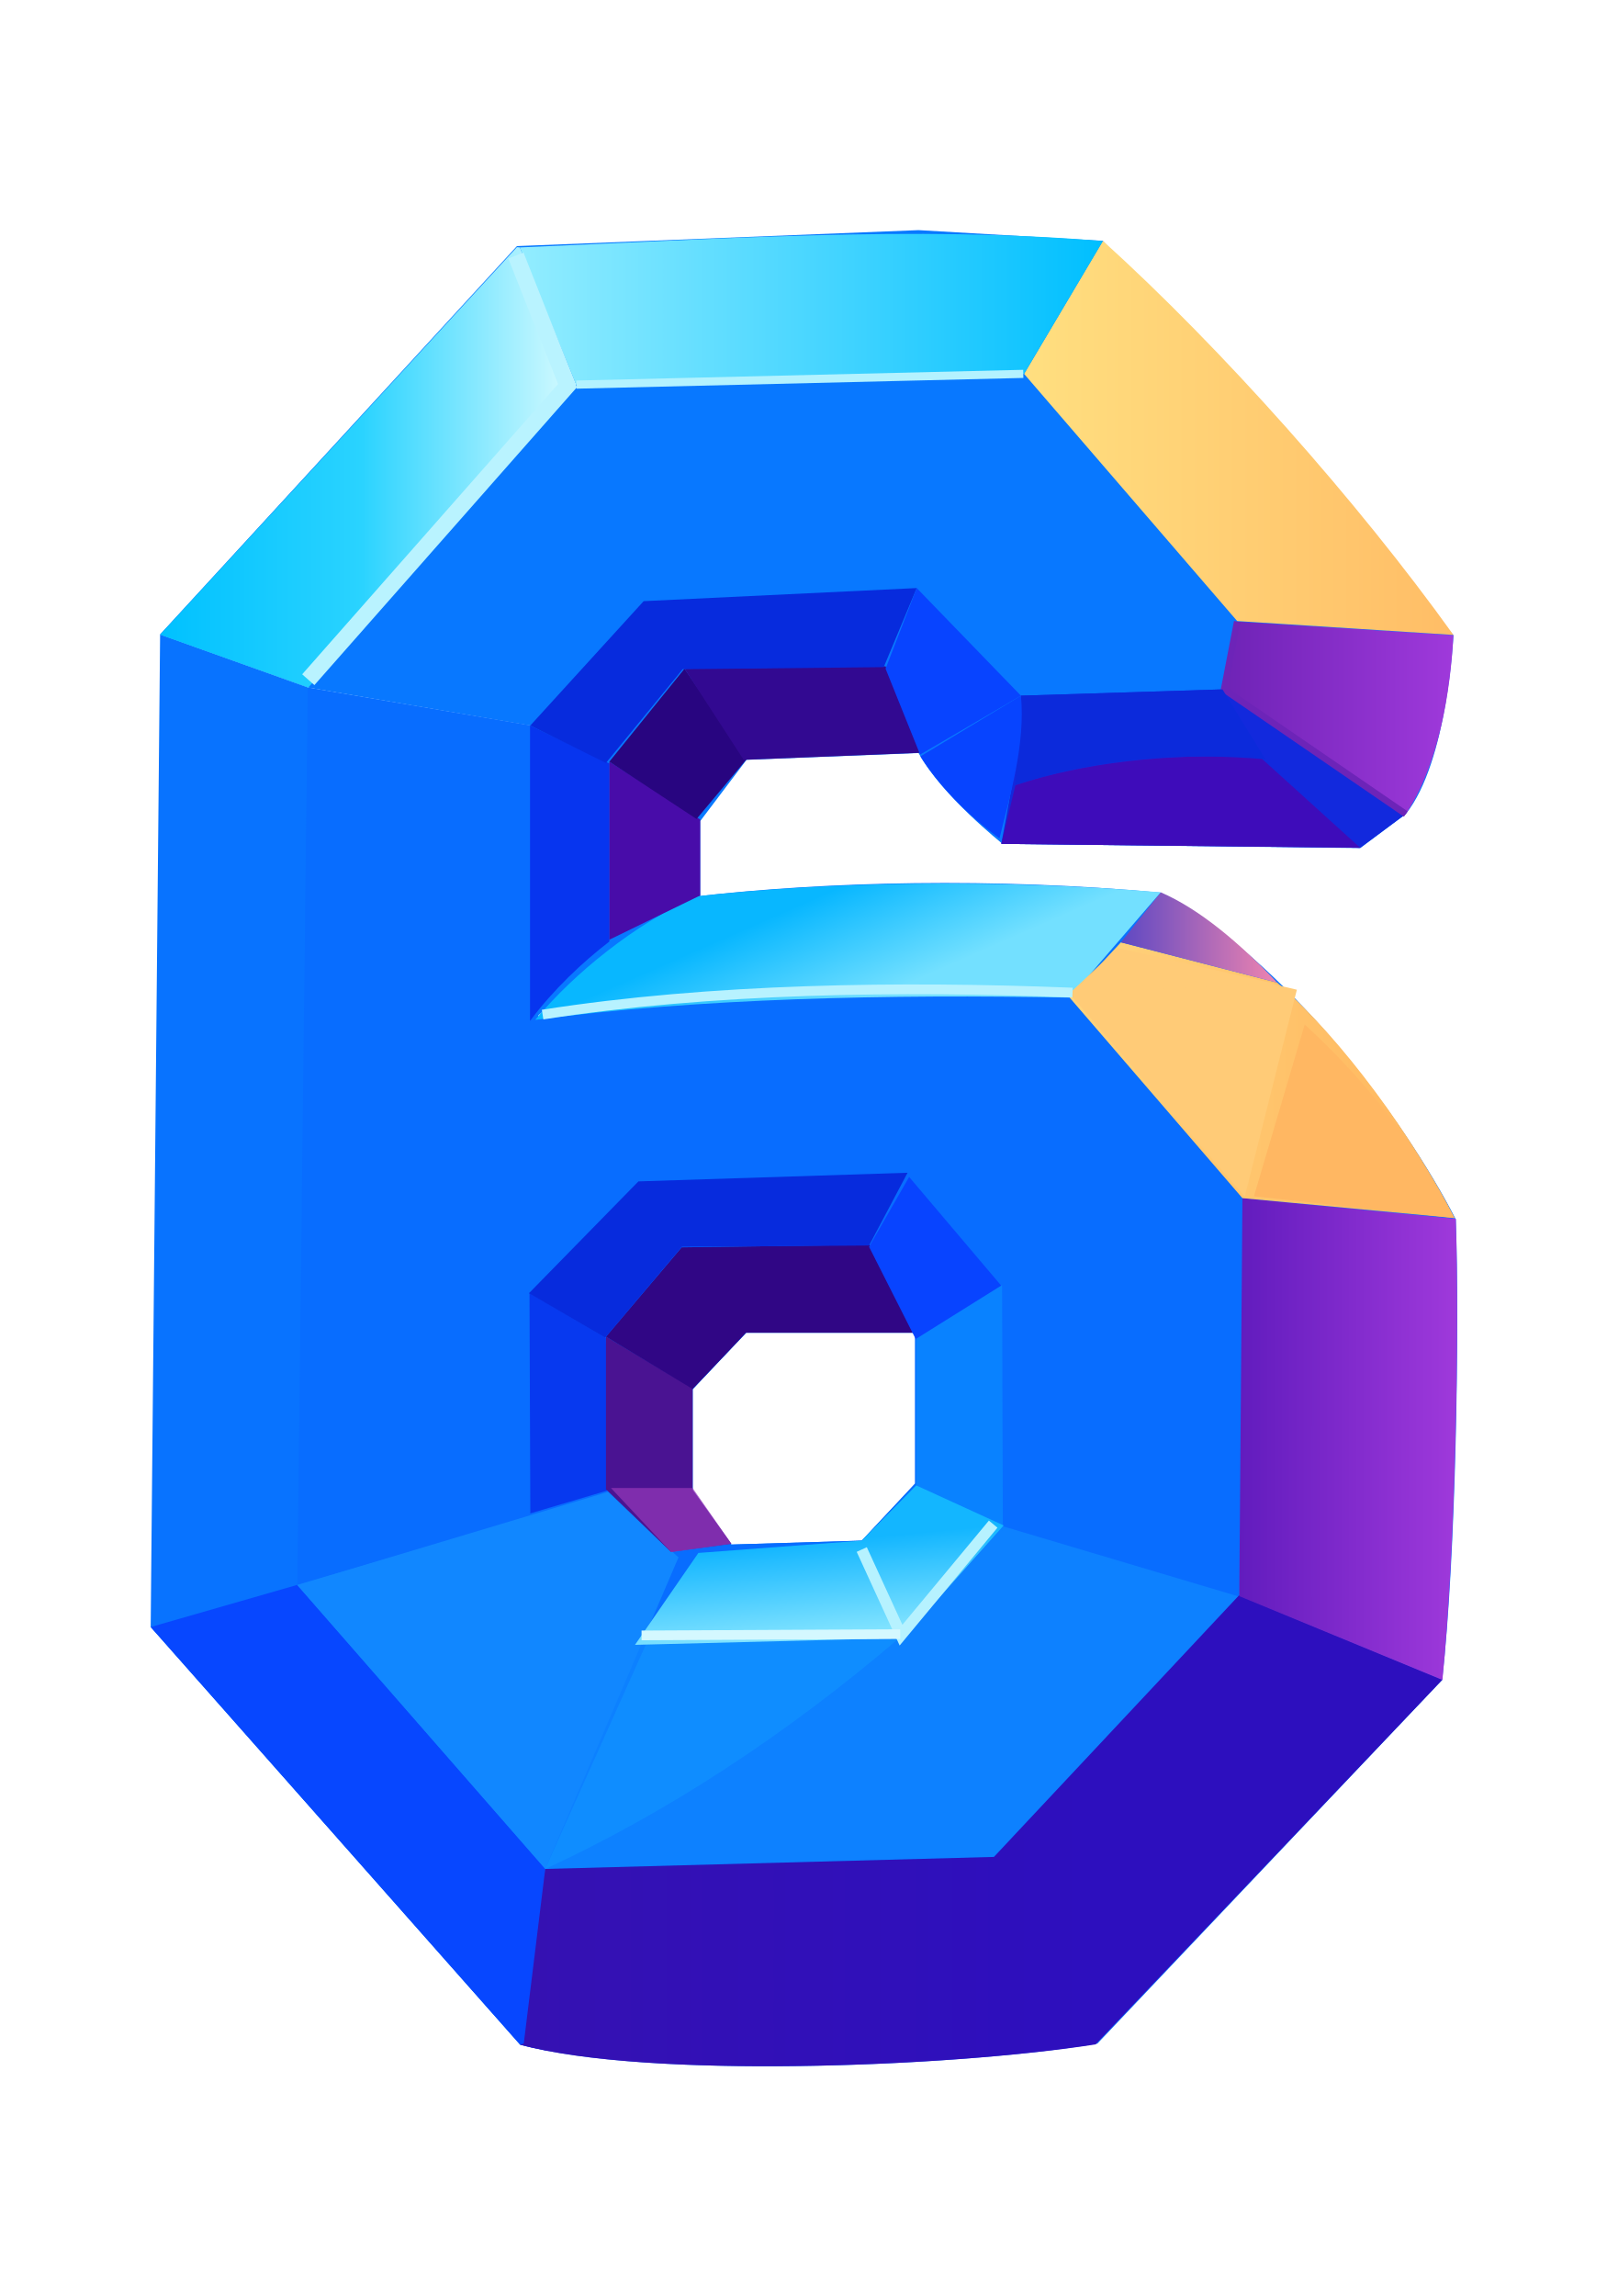
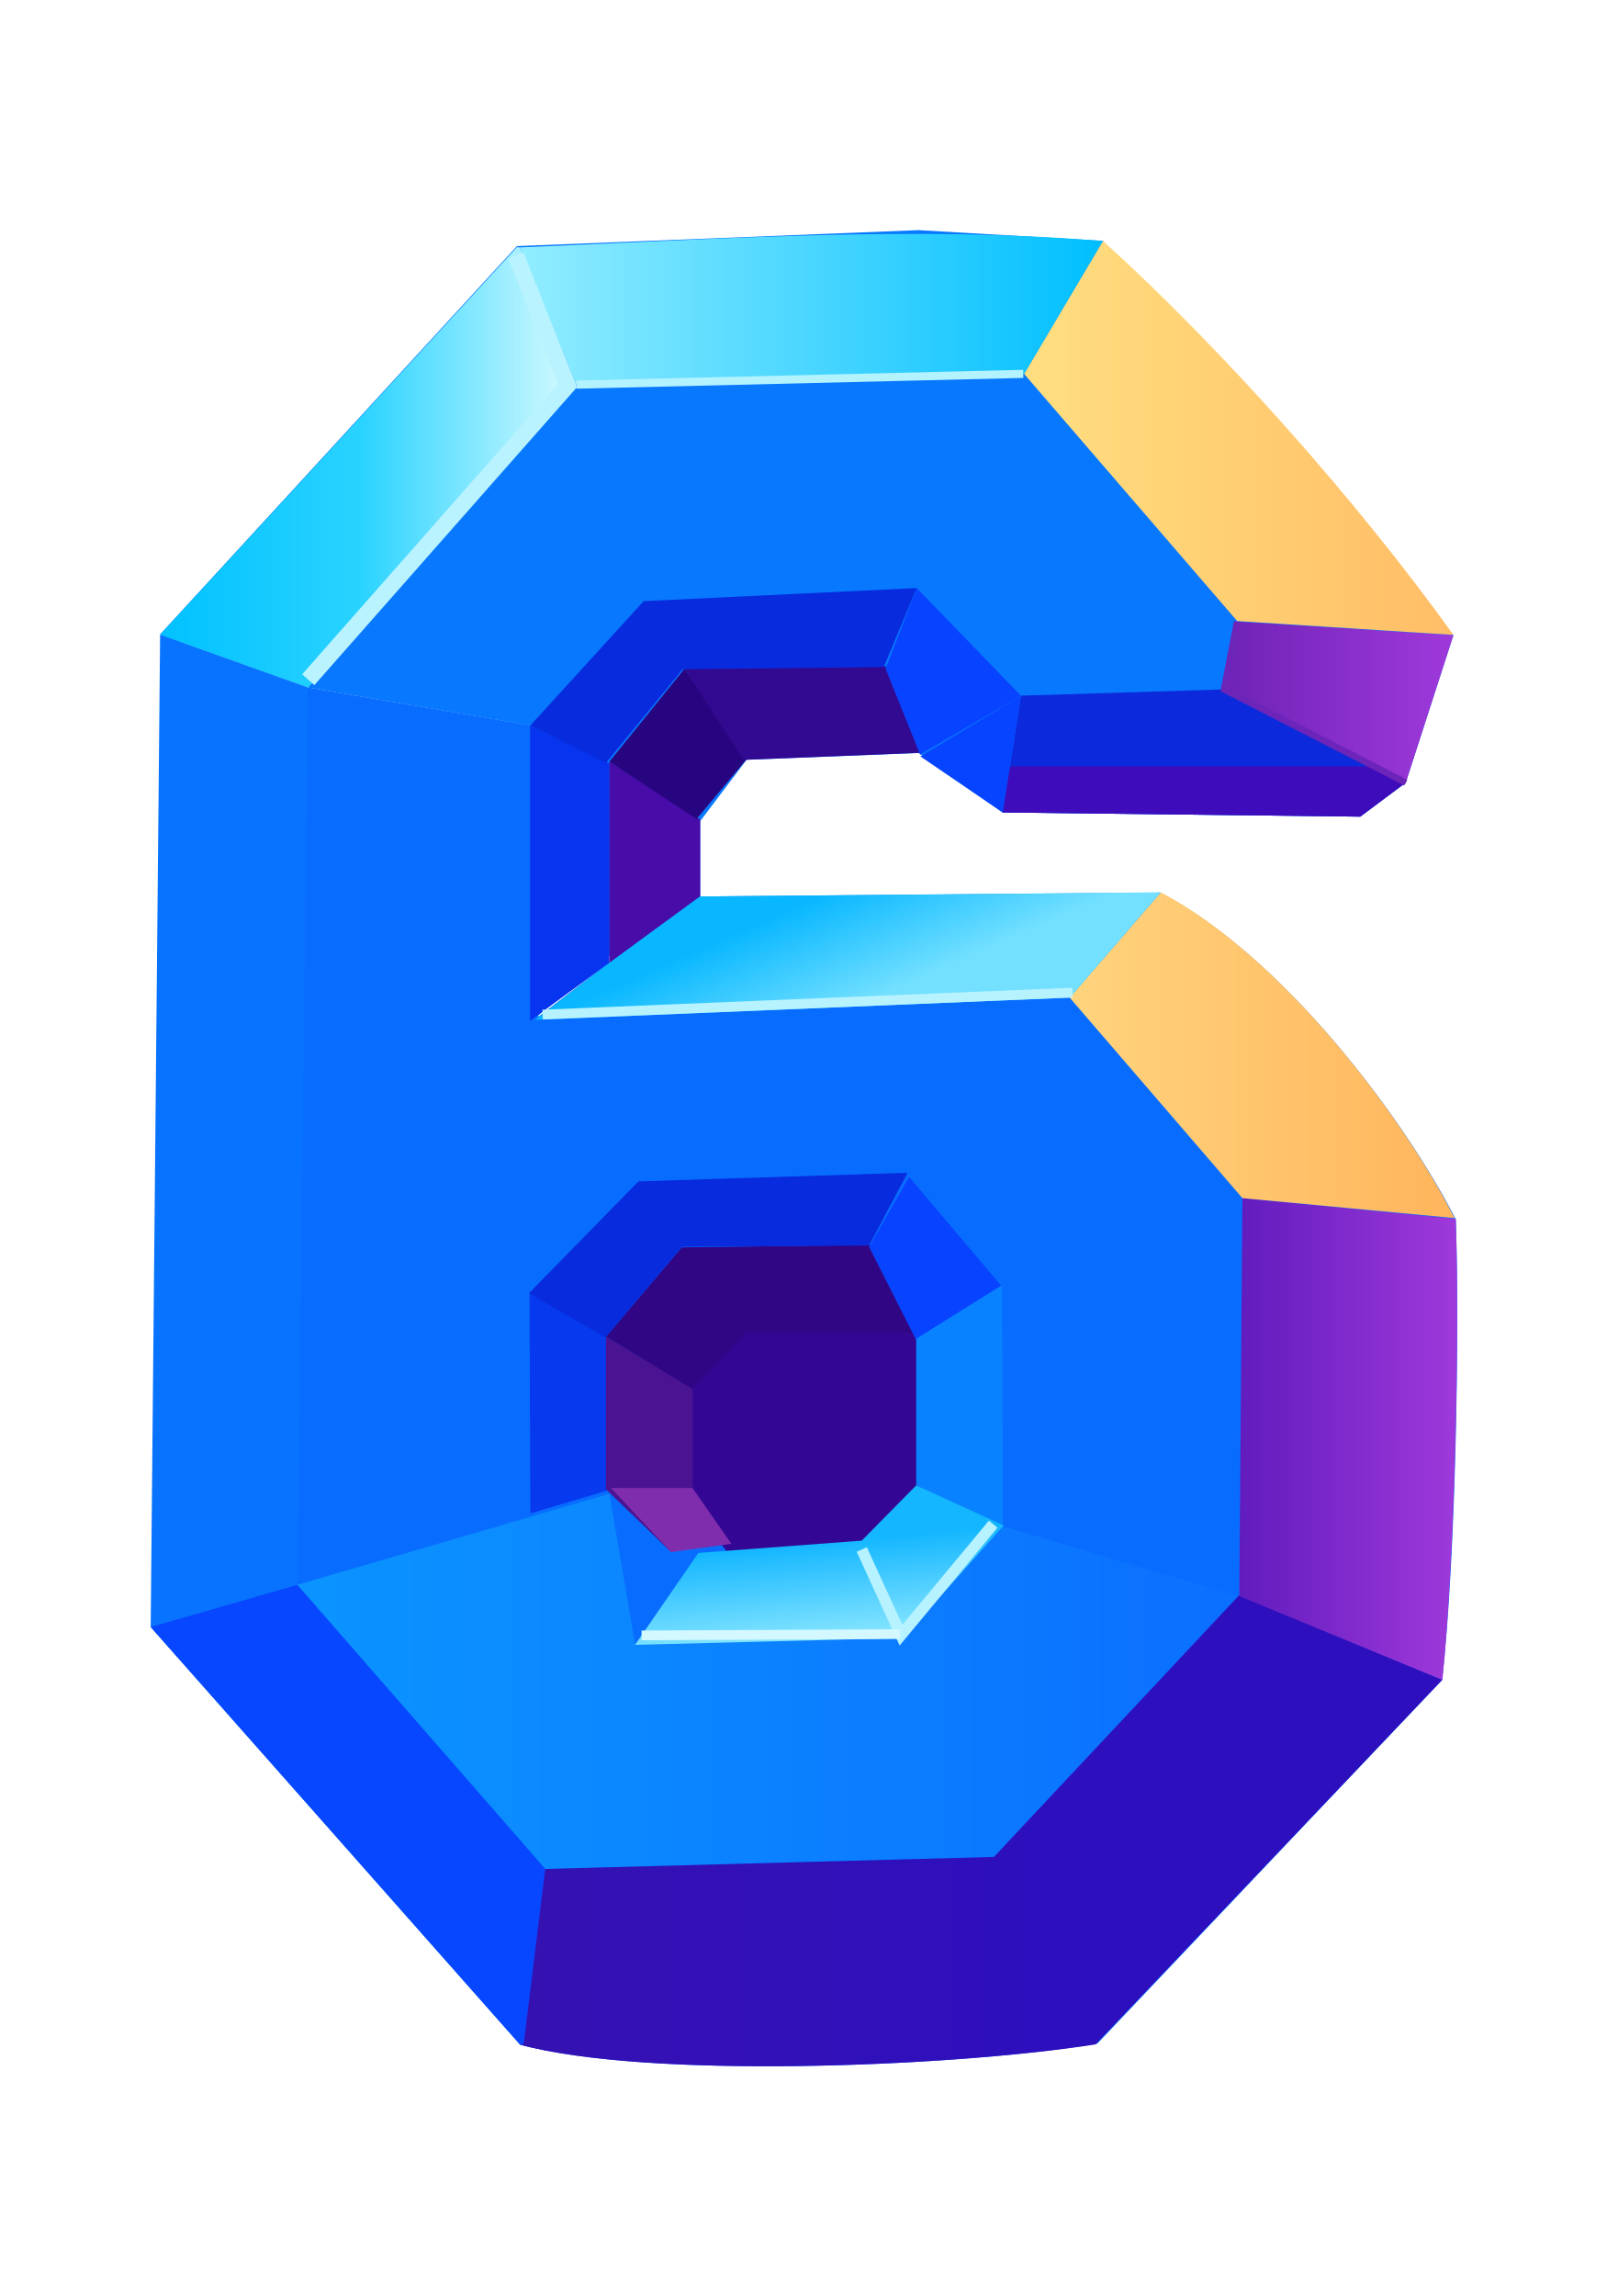
<svg xmlns="http://www.w3.org/2000/svg" width="56" height="80" fill="none" viewBox="0 0 56 80">
  <defs>
    <linearGradient id="d6g0" x1="28.98" x2="51.36" y1="12.78" y2="12.78" gradientUnits="userSpaceOnUse">
      <stop stop-color="#93EDFF" offset="0" />
      <stop stop-color="#00BFFF" offset="1" />
    </linearGradient>
    <linearGradient id="d6g1" x1="15.35" x2="31.24" y1="18.04" y2="18.04" gradientUnits="userSpaceOnUse">
      <stop stop-color="#00C1FF" offset="0" />
      <stop stop-color="#2AD3FF" offset=".484" />
      <stop stop-color="#D7FBFF" offset="1" />
    </linearGradient>
    <linearGradient id="d6g2" x1="48.35" x2="64.75" y1="17.04" y2="17.04" gradientUnits="userSpaceOnUse">
      <stop stop-color="#FFDF80" offset="0" />
      <stop stop-color="#FFBD66" offset="1" />
    </linearGradient>
    <linearGradient id="d6g3" x1="56" x2="64.75" y1="27.7" y2="27.7" gradientUnits="userSpaceOnUse">
      <stop stop-color="#6E23B6" offset="0" />
      <stop stop-color="#9F39DB" offset="1" />
    </linearGradient>
    <linearGradient id="d6g4" x1="56.63" x2="64.9" y1="55.46" y2="55.46" gradientUnits="userSpaceOnUse">
      <stop stop-color="#621CBE" offset="0" />
      <stop stop-color="#9F39DB" offset="1" />
    </linearGradient>
    <linearGradient id="d6g5" x1="29.22" x2="51.08" y1="75.12" y2="75.12" gradientUnits="userSpaceOnUse">
      <stop stop-color="#3511B2" offset="0" />
      <stop stop-color="#2D0FBE" offset="1" />
    </linearGradient>
    <linearGradient id="d6g6" x1="39.35" x2="41.13" y1="34.97" y2="39.03" gradientUnits="userSpaceOnUse">
      <stop stop-color="#08B7FF" offset="0" />
      <stop stop-color="#73E0FF" offset="1" />
    </linearGradient>
    <linearGradient id="d6g7" x1="50.05" x2="64.75" y1="41.75" y2="41.75" gradientUnits="userSpaceOnUse">
      <stop stop-color="#FFD47D" offset="0" />
      <stop stop-color="#FFB55C" offset="1" />
    </linearGradient>
    <linearGradient id="d6g8" x1="52.06" x2="58.12" y1="36.14" y2="36.14" gradientUnits="userSpaceOnUse">
      <stop stop-color="#5E48C3" offset="0" />
      <stop stop-color="#F185AF" offset="1" />
    </linearGradient>
    <linearGradient id="d6g9" x1="39.55" x2="39.91" y1="59.21" y2="63.07" gradientUnits="userSpaceOnUse">
      <stop stop-color="#13B6FF" offset="0" />
      <stop stop-color="#8BE7FF" offset="1" />
    </linearGradient>
+     <linearGradient id="d6g10" x1="20.6" x2="56.6" y1="64" y2="64" gradientUnits="userSpaceOnUse">
+       <stop stop-color="#0B94FF" offset="0" />
+       <stop stop-color="#0B6FFF" offset="1" />
+     </linearGradient>
  </defs>
  <g transform="translate(-8.425 -0.211) scale(0.91233)">
-     <path d="m28.98 9.63 15.34-0.61 7.04 0.41 13.39 15.06s-0.22 4.84-1.82 6.83l-1.74 1.3-13.66-0.16s-2.34-1.86-3.21-3.47l-6.57 0.26-1.77 2.34v2.87l-1.38 0.64-1.32 0.99-3.7 3.1-0.1 0.03-0.03 0.01-0.06 0.03v-0.01l0.02-0.03 0.09-0.13 0.8-1.08-0.8 1.2-0.02-11.27-8.48-1.45-5.65-2.03 13.63-14.83z" fill="#0878FF" />
-     <path d="m15.35 24.46-0.36 37.91 14.11 15.95c5.11 1.37 17.12 0.8 22.05-0.04l13.17-13.89c0.53-4.71 0.67-13.6 0.52-17.59-1.96-3.84-6.57-10.01-11.29-12.48-6.37-0.58-12.71-0.43-17.76 0.15-1.95 0.92-4.37 2.72-5.99 4.59l-0.3-11.12-8.49-1.45-5.66-2.03zm14.26 25.15 2.76 1.72v5.81l2.57 2.4 2.23-0.32-1.48-2.08v-3.85l2.05-2.16h6.45v5.76l-2.04 2.18-4.98 0.15-2.23 0.32-2.48-2.4v-5.81l-2.85-1.72z" fill="#0873FF" />
-     <path d="m20.99 26.5-0.4 34.26 9.47 10.85 17.13-0.46 9.38-9.94 0.12-15.22-6.59-7.65c-7.39-0.22-14.73 0.08-20.42 0.84l-0.19-11.24-8.5-1.44zm8.5 23.1 2.88 1.73v5.81l2.56 2.4 2.24-0.32-1.48-2.08v-3.85l2.04-2.16h6.46v5.76l-2.04 2.18-4.98 0.15-2.24 0.32-2.47-2.4-2.98 0.85 0.01-8.39z" fill="#086DFF" />
-     <path d="m20.59 60.76 9.47 10.85 17.13-0.46 9.38-9.94-9.07-2.7-3.95 4.31-10.06 0.19-0.98-5.73-11.92 3.48z" fill="#1195FF" opacity=".5" />
+     <path d="M28.98 9.63 L44.32 9.02 L51.36 9.43 L64.75 24.49 L62.93 30.12 L61.19 31.42 L47.53 31.26 L44.32 28.99 l-6.57 0.26-1.77 2.34v2.87l-1.38 0.64-1.32 0.99-3.7 3.1-0.1 0.03-0.03 0.01-0.06 0.03v-0.01l0.02-0.03 0.09-0.13 0.8-1.08-0.8 1.2-0.02-11.27-8.48-1.45-5.65-2.03 13.63-14.83z" fill="#0878FF" />
+     <path d="m15.35 24.46-0.36 37.91 14.11 15.95c5.11 1.37 17.12 0.8 22.05-0.04l13.17-13.89c0.53-4.71 0.67-13.6 0.52-17.59-1.96-3.84-6.57-10.01-11.29-12.48l-17.76 0.15-5.99 4.59-0.3-11.12-8.49-1.45-5.66-2.03zm14.26 25.15 2.76 1.72v5.81l2.57 2.4 2.23-0.32-1.48-2.08v-3.85l2.05-2.16h6.45v5.76l-2.04 2.18-4.98 0.15-2.23 0.32-2.48-2.4v-5.81l-2.85-1.72z" fill="#0873FF" />
+     <path d="m20.99 26.5-0.4 34.26 9.47 10.85 17.13-0.46 9.38-9.94 0.12-15.22-6.59-7.65l-20.42 0.84-0.19-11.24-8.5-1.44zm8.5 23.1 2.88 1.73v5.81l2.56 2.4 2.24-0.32-1.48-2.08v-3.85l2.04-2.16h6.46v5.76l-2.04 2.18-4.98 0.15-2.24 0.32-2.47-2.4-2.98 0.85 0.01-8.39z" fill="#086DFF" />
+     <path d="M35.4 53.1 L37.6 50.8 L44.5 50.8 L44.5 57 L42.3 59.4 L37 59.5 L35.4 57.3 Z" fill="#330793" />
+     <path d="m20.59 60.76 9.47 10.85 17.13-0.46 9.38-9.94-9.07-2.7-3.95 4.31-10.06 0.19-0.98-5.73-11.92 3.48z" fill="url(#d6g10)" />
    <path d="m14.99 62.37 14.11 15.95c0.32 0.09 0.66 0.16 1.03 0.23l-0.07-6.94-9.47-10.85-5.6 1.61z" fill="#0747FF" />
    <path d="m29.1 78.32c4.79 1.31 16.34 0.87 21.98-0.01l13.25-13.93-7.77-3.22-9.36 9.99-17.14 0.46-0.82 6.67-0.14 0.04z" fill="url(#d6g5)" />
    <path d="m56.57 61.19 7.76 3.2c0.48-4.85 0.66-13.03 0.51-17.61l-8.15-0.79-0.12 15.2z" fill="url(#d6g4)" />
-     <path d="m56.69 45.99 8.1 0.76c-1.54-3.03-4.25-6.81-6.77-8.99l-5.97-1.54-1.96 2.11 6.6 7.66z" fill="url(#d6g7)" />
-     <path d="m58.02 37.76c-1.44-1.52-2.97-2.81-4.45-3.45l-1.52 1.91 5.97 1.54z" fill="url(#d6g8)" />
-     <path d="m53.57 34.31c-6.13-0.51-12.44-0.43-17.78 0.16-2.33 1.09-4.59 2.89-6.11 4.71 6.26-0.83 13.52-0.98 20.42-0.85l3.47-4.02z" fill="url(#d6g6)" />
-     <path d="m29.48 27.94v11.28c0.88-1.18 2-2.24 3.03-3.03v-6.8l-3.03-1.45z" fill="#0735EF" />
-     <path d="m32.51 29.32v6.8l3.47-1.69v-2.9l-3.47-2.21z" fill="#480CA9" />
+     <path d="M53.57 34.31 C58.27 36.79 62.88 42.96 64.79 46.75 L56.69 45.99 L50.09 38.33 Z" fill="url(#d6g7)" />
+     <path d="M53.57 34.31 L35.79 34.47 L29.68 39.18 L50.1 38.33 Z" fill="url(#d6g6)" />
+     <path d="M29.48 27.94 V39.22 L32.51 37 V29.39 Z" fill="#0735EF" />
+     <path d="M32.51 29.32 V37 L35.98 34.46 V31.53 Z" fill="#480CA9" />
    <path d="m32.51 29.32 3.33 2.19 1.91-2.28-2.37-3.46-2.87 3.55z" fill="#280580" />
    <path d="m35.38 25.77 2.26 3.48 6.79-0.27-1.37-3.3-7.68 0.09z" fill="#320991" />
    <path d="m44.25 22.69-10.43 0.5-4.33 4.75 2.89 1.43 2.93-3.58 7.68-0.08 1.26-3.02z" fill="#072BDD" />
    <path d="m44.25 22.69-1.19 3.08 1.32 3.28 3.85-2.25-3.98-4.11z" fill="#0844FF" />
-     <path d="m48.23 26.8-0.34 3.41-0.41 2.25 13.71 0.15 1.74-1.29-7-4.76-7.7 0.24z" fill="#1229DD" />
-     <path d="m48.02 30.22-0.54 2.24 13.71 0.15-3.81-3.45c-3.58-0.19-6.82 0.22-9.36 1.06z" fill="#3E0CBA" />
-     <path d="m56.49 23.97-0.49 2.59 6.93 4.76c1.29-1.92 1.71-4.76 1.82-6.83l-8.26-0.52z" fill="url(#d6g3)" />
+     <path d="M48.23 26.8 L55.99 26.56 L62.93 30.12 L61.19 31.42 L47.53 31.26 Z" fill="#0C2ADB" />
+     <path d="M47.81 29.5 L61.72 29.5 L62.93 30.12 L61.19 31.42 L47.53 31.26 Z" fill="#3E0CBA" />
+     <path d="M56.49 23.97 L56 26.56 L62.93 30.12 L64.75 24.49 Z" fill="url(#d6g3)" />
    <path d="m51.36 9.43-3.01 5.08 8.14 9.44 8.26 0.53c-3.67-5.12-8.85-10.94-13.39-15.05z" fill="url(#d6g2)" />
    <path d="m28.98 9.67-13.63 14.8 5.66 2.02 10.23-11.57-2.15-5.24-0.11-0.01z" fill="url(#d6g1)" />
    <path d="m29.09 9.68 2.15 5.24 17.11-0.41 3.01-5.07c-7.09-0.61-15.03-0.06-22.27 0.24z" fill="url(#d6g0)" />
-     <path d="m30.06 71.61 3.93-8.76 9.56-0.03c-4.34 3.7-8.83 6.63-13.49 8.79z" fill="#1195FF" opacity=".6" />
-     <path d="m32.46 57.21-11.87 3.56 9.47 10.83 5.09-11.89-2.69-2.5z" fill="#1187FF" />
    <path d="m32.38 51.33-2.92-1.72 0.03 8.42 2.97-0.88-0.08-5.82z" fill="#0739EF" />
    <path d="m32.38 51.28v5.83l2.48 2.39 2.31-0.31-1.48-2.06v-3.88l-3.31-1.97z" fill="#4A1392" />
    <path d="m32.38 51.28 3.31 2 2.04-2.15h6.42l-1.7-3.36-7.18 0.1-2.89 3.41z" fill="#300685" />
    <path d="m43.9 45.02-10.28 0.33-4.18 4.27 2.91 1.7 2.93-3.47 7.15-0.05 1.47-2.78z" fill="#072BDD" />
    <path d="m43.96 45.18-1.53 2.67 1.8 3.56 3.28-2.04-3.55-4.19z" fill="#0844FF" />
    <path d="m44.23 51.36v5.6l3.31 1.73-0.03-9.38-3.28 2.05z" fill="#0982FF" />
    <path d="m44.23 56.96-2.08 2.11-6.24 0.47-2.42 3.51 10.24-0.26 3.84-4.3-3.34-1.53z" fill="url(#d6g9)" />
    <path d="m32.57 57.06 2.3 2.45 2.3-0.32-1.48-2.13h-3.12z" fill="#9537B8" opacity=".7" />
    <path fill="none" d="m42.15 59.41 1.5 3.27 3.52-4.24" stroke="#B6F2FF" stroke-width=".425" />
    <path fill="none" d="m33.74 62.69 9.88-0.05" stroke="#D4F8FF" stroke-width=".371" />
    <path fill="none" d="m28.94 9.99 1.97 4.97-9.9 11.23" stroke="#B9F3FF" stroke-width=".623" />
    <path fill="none" d="m31.25 14.92 17.07-0.41" stroke="#B3F2FF" stroke-width=".311" />
-     <path fill="none" d="m56.49 23.97-0.5 2.59 6.94 4.76" stroke="#6D24B8" stroke-width=".248" />
-     <path d="m48.23 26.8-0.22 3.41c3.23-1.07 6.6-1.24 9.56-0.98l-1.64-2.67-7.7 0.24z" fill="#0C2ADB" />
-     <path d="m44.39 29.12 3.84-2.32c0.18 1.85-0.43 3.88-0.82 5.45-1.29-0.95-2.31-2.02-3.02-3.13z" fill="#0744FF" />
-     <path d="m59.07 39.36-1.94 6.56 7.66 0.83c-1.37-2.71-3.46-5.33-5.72-7.39z" fill="#FFB762" />
-     <path d="m51.93 36.44-1.84 1.75 6.69 7.74 1.99-7.9-6.84-1.59z" fill="#FFCB77" />
-     <path d="m51.93 36.44-1.82 1.71 7.86-0.34-6.04-1.37z" fill="#FFCB77" />
-     <path fill="none" d="m29.96 38.98c6.46-1.01 13.68-1.1 20.24-0.84" stroke="#B7F2FF" stroke-width=".373" />
+     <path fill="none" d="M56.49 23.97 L55.99 26.56 L62.93 30.12" stroke="#6D24B8" stroke-width=".248" />
+     <path d="M44.39 29.12 L48.23 26.8 L47.53 31.26 Z" fill="#0744FF" />
+     <path fill="none" d="M29.96 38.98 L50.2 38.14" stroke="#B7F2FF" stroke-width=".373" />
  </g>
</svg>
